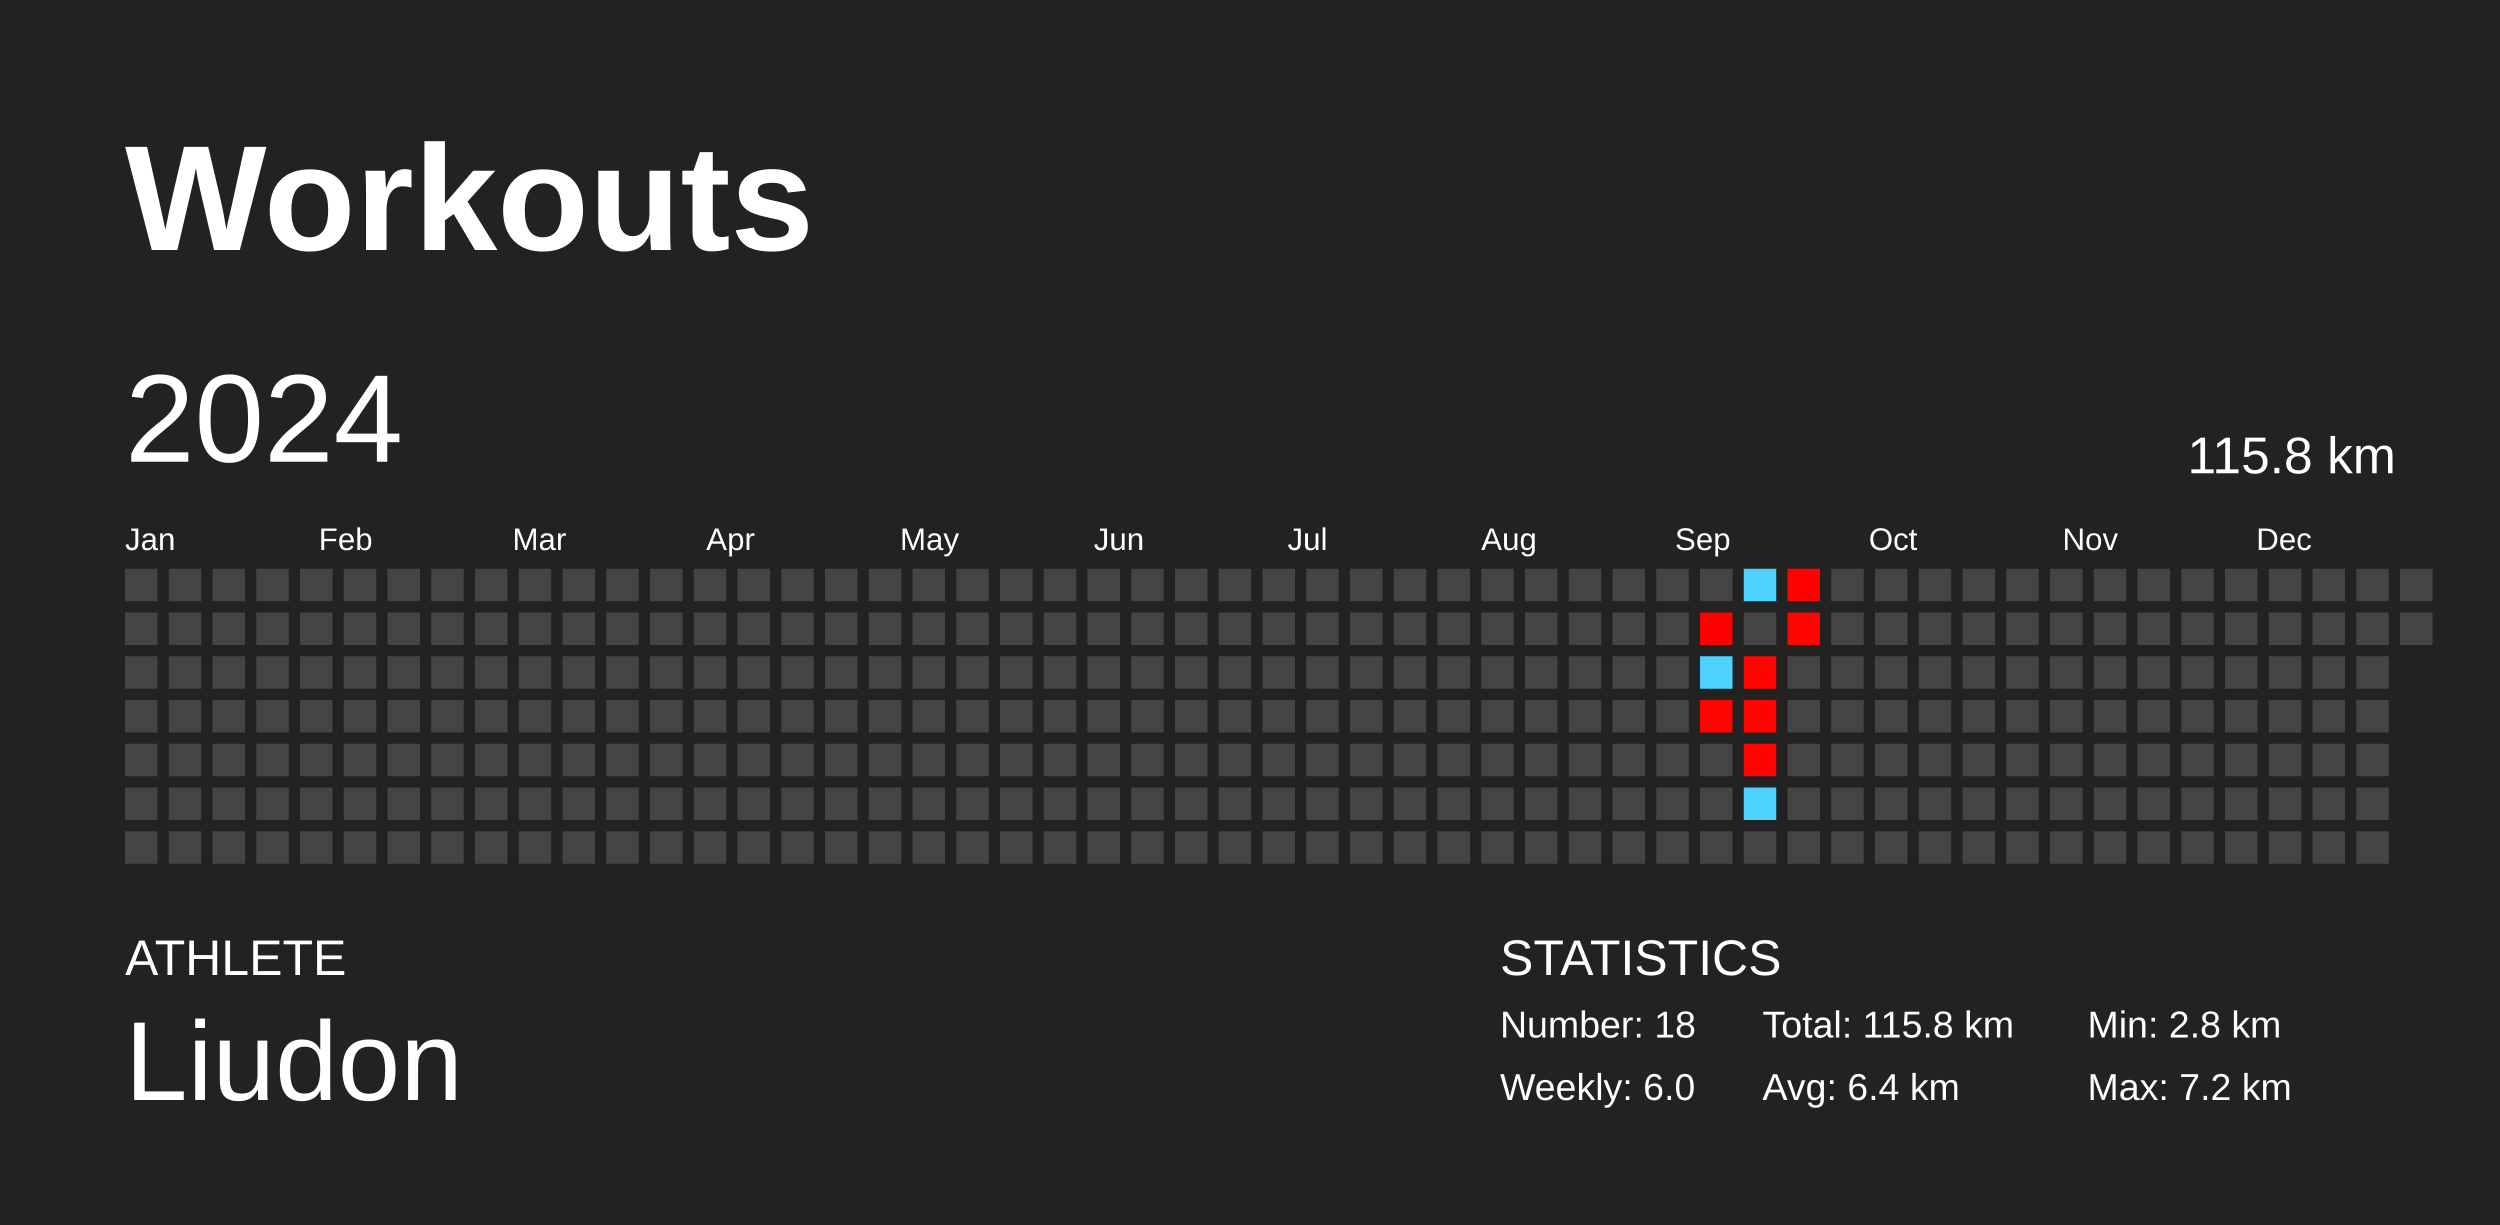
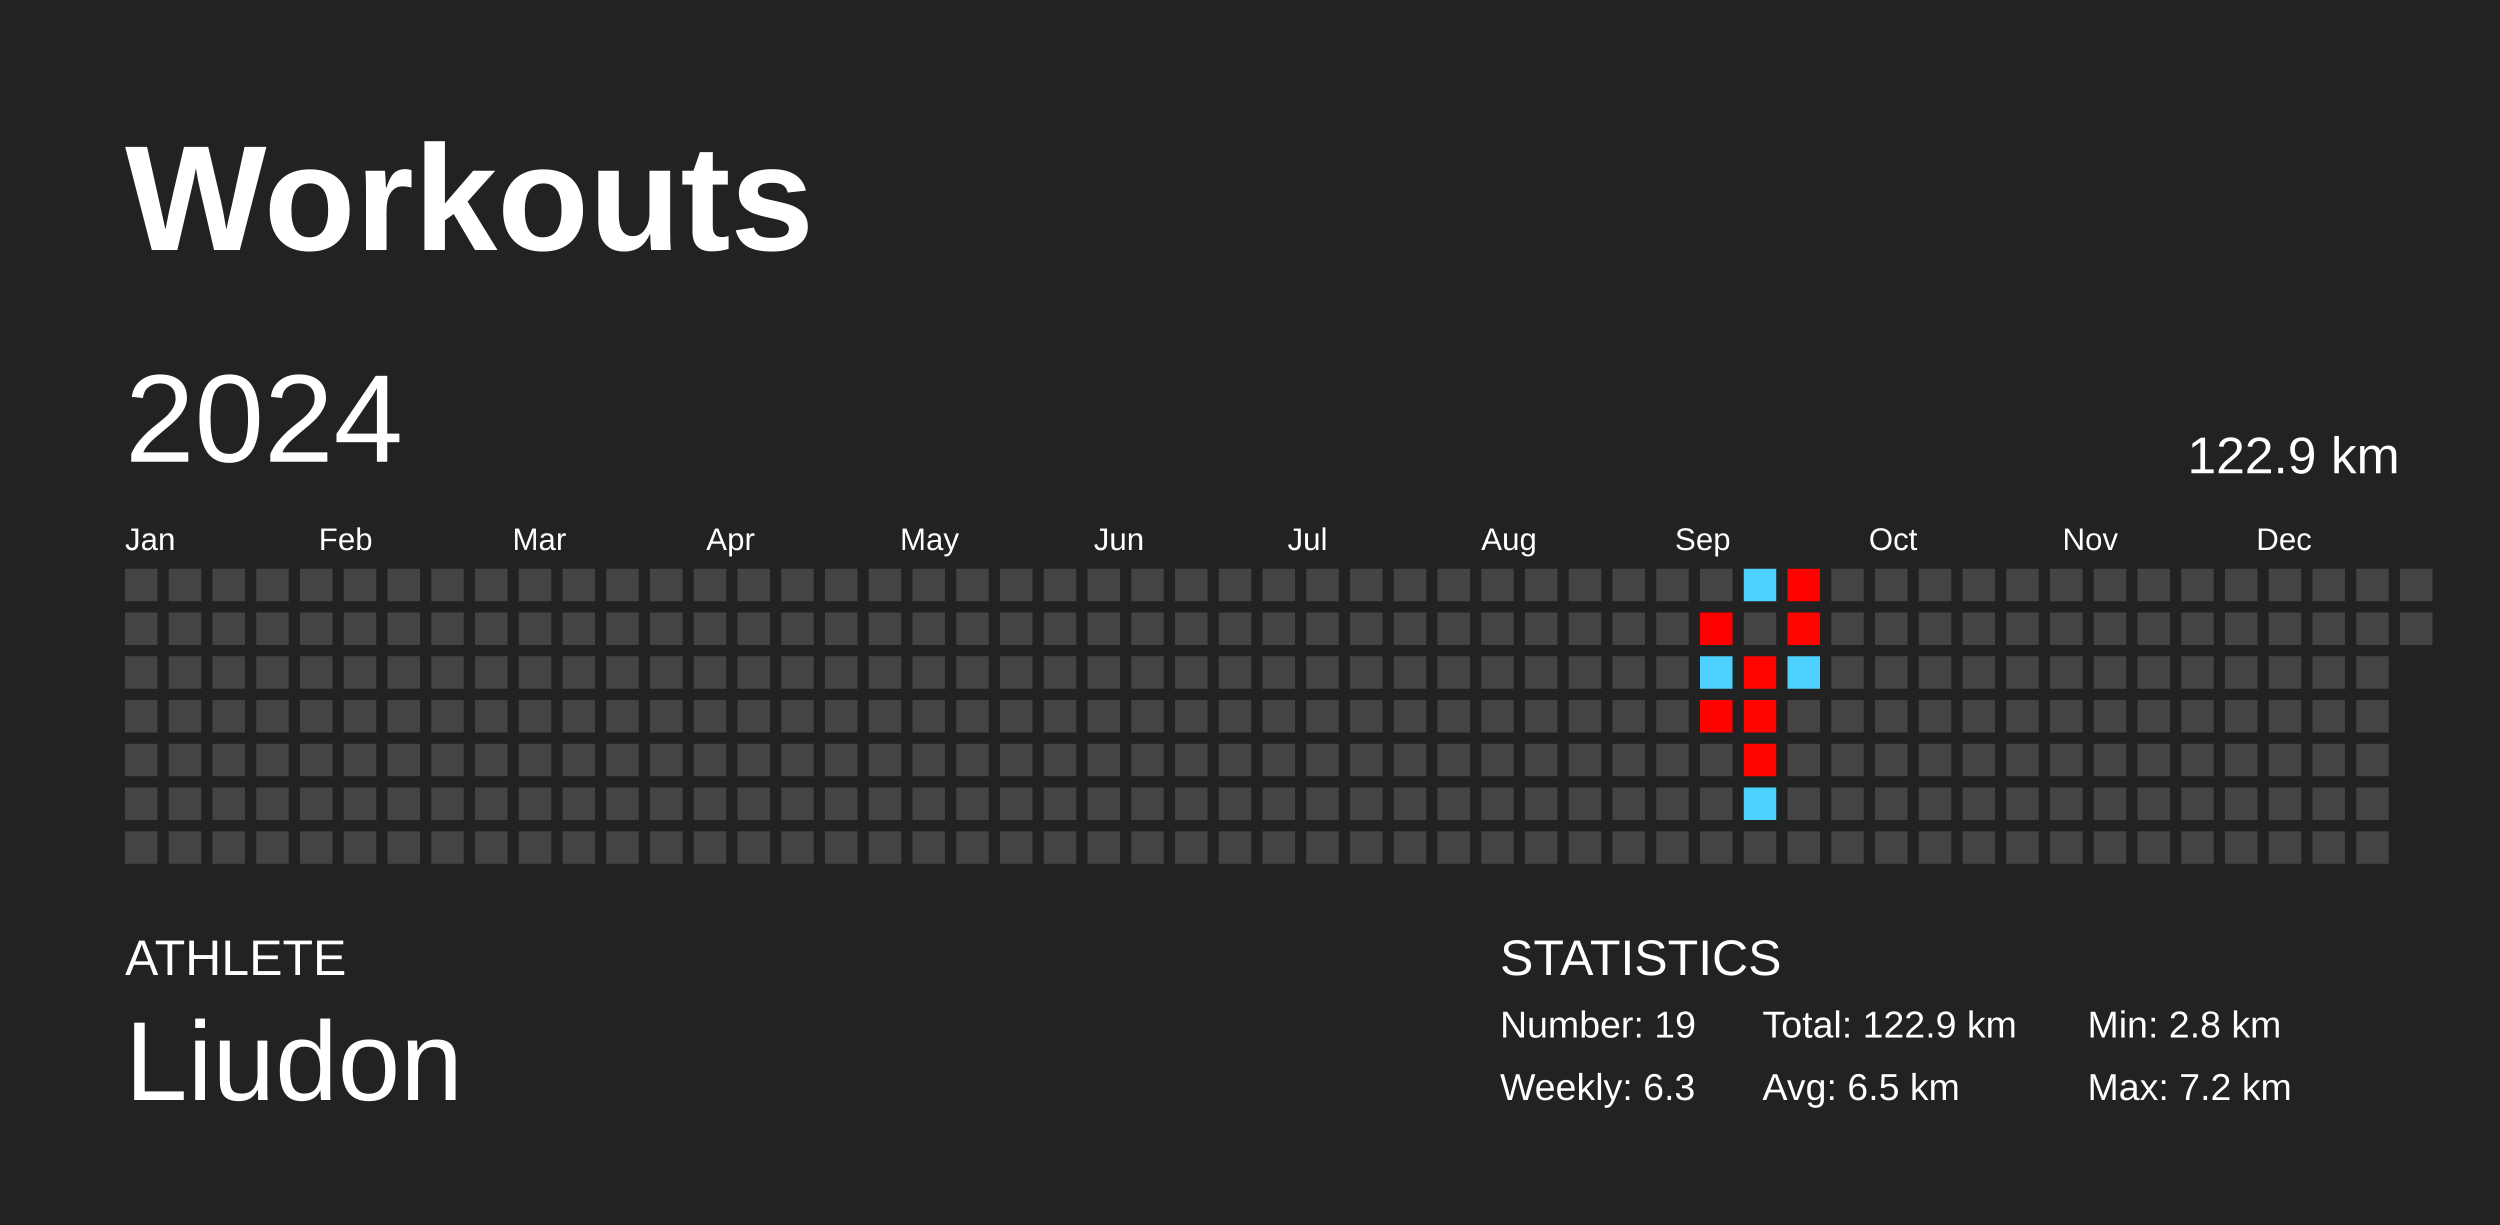
<svg xmlns="http://www.w3.org/2000/svg" baseProfile="full" height="98mm" version="1.1" viewBox="0,0,200,98" width="200mm">
  <defs />
  <rect fill="#222222" height="98" width="200" x="0" y="0" />
  <text fill="#FFFFFF" style="font-size:12px; font-family:Arial; font-weight:bold;" x="10" y="20">Workouts</text>
  <text fill="#FFFFFF" style="font-size:4px; font-family:Arial" x="10" y="78">ATHLETE</text>
  <text fill="#FFFFFF" style="font-size:9px; font-family:Arial" x="10" y="88">Liudon</text>
  <text fill="#FFFFFF" style="font-size:4px; font-family:Arial" x="120" y="78">STATISTICS</text>
-   <text fill="#FFFFFF" style="font-size:3px; font-family:Arial" x="120" y="83">Number: 18</text>
-   <text fill="#FFFFFF" style="font-size:3px; font-family:Arial" x="120" y="88">Weekly: 6.0</text>
-   <text fill="#FFFFFF" style="font-size:3px; font-family:Arial" x="141" y="83">Total: 115.8 km</text>
-   <text fill="#FFFFFF" style="font-size:3px; font-family:Arial" x="141" y="88">Avg: 6.4 km</text>
+   <text fill="#FFFFFF" style="font-size:3px; font-family:Arial" x="120" y="83">Number: 19</text>
+   <text fill="#FFFFFF" style="font-size:3px; font-family:Arial" x="120" y="88">Weekly: 6.3</text>
+   <text fill="#FFFFFF" style="font-size:3px; font-family:Arial" x="141" y="83">Total: 122.9 km</text>
+   <text fill="#FFFFFF" style="font-size:3px; font-family:Arial" x="141" y="88">Avg: 6.5 km</text>
  <text fill="#FFFFFF" style="font-size:3px; font-family:Arial" x="167" y="83">Min: 2.8 km</text>
  <text fill="#FFFFFF" style="font-size:3px; font-family:Arial" x="167" y="88">Max: 7.2 km</text>
  <text dominant-baseline="hanging" fill="#FFFFFF" style="font-size:10.0px; font-family:Arial;" x="10" y="30">2024</text>
-   <text dominant-baseline="hanging" fill="#FFFFFF" style="font-size:4.125px; font-family:Arial;" x="175" y="35">115.8 km</text>
+   <text dominant-baseline="hanging" fill="#FFFFFF" style="font-size:4.125px; font-family:Arial;" x="175" y="35">122.9 km</text>
  <text fill="#FFFFFF" style="font-size:2.5px; font-family:Arial" x="10.0" y="44">Jan</text>
  <text fill="#FFFFFF" style="font-size:2.5px; font-family:Arial" x="25.5" y="44">Feb</text>
  <text fill="#FFFFFF" style="font-size:2.5px; font-family:Arial" x="41.0" y="44">Mar</text>
  <text fill="#FFFFFF" style="font-size:2.5px; font-family:Arial" x="56.5" y="44">Apr</text>
  <text fill="#FFFFFF" style="font-size:2.5px; font-family:Arial" x="72.0" y="44">May</text>
  <text fill="#FFFFFF" style="font-size:2.5px; font-family:Arial" x="87.5" y="44">Jun</text>
  <text fill="#FFFFFF" style="font-size:2.5px; font-family:Arial" x="103.0" y="44">Jul</text>
  <text fill="#FFFFFF" style="font-size:2.5px; font-family:Arial" x="118.5" y="44">Aug</text>
  <text fill="#FFFFFF" style="font-size:2.5px; font-family:Arial" x="134.0" y="44">Sep</text>
  <text fill="#FFFFFF" style="font-size:2.5px; font-family:Arial" x="149.5" y="44">Oct</text>
  <text fill="#FFFFFF" style="font-size:2.5px; font-family:Arial" x="165.0" y="44">Nov</text>
  <text fill="#FFFFFF" style="font-size:2.5px; font-family:Arial" x="180.5" y="44">Dec</text>
  <rect fill="#444444" height="2.6" width="2.6" x="10.0" y="45.5" />
  <rect fill="#444444" height="2.6" width="2.6" x="10.0" y="49.0" />
  <rect fill="#444444" height="2.6" width="2.6" x="10.0" y="52.5" />
  <rect fill="#444444" height="2.6" width="2.6" x="10.0" y="56.0" />
  <rect fill="#444444" height="2.6" width="2.6" x="10.0" y="59.5" />
  <rect fill="#444444" height="2.6" width="2.6" x="10.0" y="63.0" />
  <rect fill="#444444" height="2.6" width="2.6" x="10.0" y="66.5" />
  <rect fill="#444444" height="2.6" width="2.6" x="13.5" y="45.5" />
  <rect fill="#444444" height="2.6" width="2.6" x="13.5" y="49.0" />
  <rect fill="#444444" height="2.6" width="2.6" x="13.5" y="52.5" />
  <rect fill="#444444" height="2.6" width="2.6" x="13.5" y="56.0" />
  <rect fill="#444444" height="2.6" width="2.6" x="13.5" y="59.5" />
  <rect fill="#444444" height="2.6" width="2.6" x="13.5" y="63.0" />
  <rect fill="#444444" height="2.6" width="2.6" x="13.5" y="66.5" />
  <rect fill="#444444" height="2.6" width="2.6" x="17.0" y="45.5" />
  <rect fill="#444444" height="2.6" width="2.6" x="17.0" y="49.0" />
  <rect fill="#444444" height="2.6" width="2.6" x="17.0" y="52.5" />
  <rect fill="#444444" height="2.6" width="2.6" x="17.0" y="56.0" />
  <rect fill="#444444" height="2.6" width="2.6" x="17.0" y="59.5" />
  <rect fill="#444444" height="2.6" width="2.6" x="17.0" y="63.0" />
  <rect fill="#444444" height="2.6" width="2.6" x="17.0" y="66.5" />
  <rect fill="#444444" height="2.6" width="2.6" x="20.5" y="45.5" />
  <rect fill="#444444" height="2.6" width="2.6" x="20.5" y="49.0" />
  <rect fill="#444444" height="2.6" width="2.6" x="20.5" y="52.5" />
  <rect fill="#444444" height="2.6" width="2.6" x="20.5" y="56.0" />
  <rect fill="#444444" height="2.6" width="2.6" x="20.5" y="59.5" />
  <rect fill="#444444" height="2.6" width="2.6" x="20.5" y="63.0" />
  <rect fill="#444444" height="2.6" width="2.6" x="20.5" y="66.5" />
  <rect fill="#444444" height="2.6" width="2.6" x="24.0" y="45.5" />
  <rect fill="#444444" height="2.6" width="2.6" x="24.0" y="49.0" />
  <rect fill="#444444" height="2.6" width="2.6" x="24.0" y="52.5" />
  <rect fill="#444444" height="2.6" width="2.6" x="24.0" y="56.0" />
  <rect fill="#444444" height="2.6" width="2.6" x="24.0" y="59.5" />
  <rect fill="#444444" height="2.6" width="2.6" x="24.0" y="63.0" />
  <rect fill="#444444" height="2.6" width="2.6" x="24.0" y="66.5" />
  <rect fill="#444444" height="2.6" width="2.6" x="27.5" y="45.5" />
  <rect fill="#444444" height="2.6" width="2.6" x="27.5" y="49.0" />
  <rect fill="#444444" height="2.6" width="2.6" x="27.5" y="52.5" />
  <rect fill="#444444" height="2.6" width="2.6" x="27.5" y="56.0" />
  <rect fill="#444444" height="2.6" width="2.6" x="27.5" y="59.5" />
  <rect fill="#444444" height="2.6" width="2.6" x="27.5" y="63.0" />
  <rect fill="#444444" height="2.6" width="2.6" x="27.5" y="66.5" />
  <rect fill="#444444" height="2.6" width="2.6" x="31.0" y="45.5" />
  <rect fill="#444444" height="2.6" width="2.6" x="31.0" y="49.0" />
  <rect fill="#444444" height="2.6" width="2.6" x="31.0" y="52.5" />
  <rect fill="#444444" height="2.6" width="2.6" x="31.0" y="56.0" />
  <rect fill="#444444" height="2.6" width="2.6" x="31.0" y="59.5" />
  <rect fill="#444444" height="2.6" width="2.6" x="31.0" y="63.0" />
  <rect fill="#444444" height="2.6" width="2.6" x="31.0" y="66.5" />
  <rect fill="#444444" height="2.6" width="2.6" x="34.5" y="45.5" />
  <rect fill="#444444" height="2.6" width="2.6" x="34.5" y="49.0" />
  <rect fill="#444444" height="2.6" width="2.6" x="34.5" y="52.5" />
  <rect fill="#444444" height="2.6" width="2.6" x="34.5" y="56.0" />
  <rect fill="#444444" height="2.6" width="2.6" x="34.5" y="59.5" />
  <rect fill="#444444" height="2.6" width="2.6" x="34.5" y="63.0" />
  <rect fill="#444444" height="2.6" width="2.6" x="34.5" y="66.5" />
  <rect fill="#444444" height="2.6" width="2.6" x="38.0" y="45.5" />
  <rect fill="#444444" height="2.6" width="2.6" x="38.0" y="49.0" />
  <rect fill="#444444" height="2.6" width="2.6" x="38.0" y="52.5" />
  <rect fill="#444444" height="2.6" width="2.6" x="38.0" y="56.0" />
  <rect fill="#444444" height="2.6" width="2.6" x="38.0" y="59.5" />
  <rect fill="#444444" height="2.6" width="2.6" x="38.0" y="63.0" />
  <rect fill="#444444" height="2.6" width="2.6" x="38.0" y="66.5" />
  <rect fill="#444444" height="2.6" width="2.6" x="41.5" y="45.5" />
  <rect fill="#444444" height="2.6" width="2.6" x="41.5" y="49.0" />
  <rect fill="#444444" height="2.6" width="2.6" x="41.5" y="52.5" />
  <rect fill="#444444" height="2.6" width="2.6" x="41.5" y="56.0" />
  <rect fill="#444444" height="2.6" width="2.6" x="41.5" y="59.5" />
  <rect fill="#444444" height="2.6" width="2.6" x="41.5" y="63.0" />
  <rect fill="#444444" height="2.6" width="2.6" x="41.5" y="66.5" />
  <rect fill="#444444" height="2.6" width="2.6" x="45.0" y="45.5" />
  <rect fill="#444444" height="2.6" width="2.6" x="45.0" y="49.0" />
  <rect fill="#444444" height="2.6" width="2.6" x="45.0" y="52.5" />
  <rect fill="#444444" height="2.6" width="2.6" x="45.0" y="56.0" />
  <rect fill="#444444" height="2.6" width="2.6" x="45.0" y="59.5" />
  <rect fill="#444444" height="2.6" width="2.6" x="45.0" y="63.0" />
  <rect fill="#444444" height="2.6" width="2.6" x="45.0" y="66.5" />
  <rect fill="#444444" height="2.6" width="2.6" x="48.5" y="45.5" />
  <rect fill="#444444" height="2.6" width="2.6" x="48.5" y="49.0" />
  <rect fill="#444444" height="2.6" width="2.6" x="48.5" y="52.5" />
  <rect fill="#444444" height="2.6" width="2.6" x="48.5" y="56.0" />
  <rect fill="#444444" height="2.6" width="2.6" x="48.5" y="59.5" />
  <rect fill="#444444" height="2.6" width="2.6" x="48.5" y="63.0" />
  <rect fill="#444444" height="2.6" width="2.6" x="48.5" y="66.5" />
  <rect fill="#444444" height="2.6" width="2.6" x="52.0" y="45.5" />
  <rect fill="#444444" height="2.6" width="2.6" x="52.0" y="49.0" />
  <rect fill="#444444" height="2.6" width="2.6" x="52.0" y="52.5" />
  <rect fill="#444444" height="2.6" width="2.6" x="52.0" y="56.0" />
  <rect fill="#444444" height="2.6" width="2.6" x="52.0" y="59.5" />
  <rect fill="#444444" height="2.6" width="2.6" x="52.0" y="63.0" />
  <rect fill="#444444" height="2.6" width="2.6" x="52.0" y="66.5" />
  <rect fill="#444444" height="2.6" width="2.6" x="55.5" y="45.5" />
  <rect fill="#444444" height="2.6" width="2.6" x="55.5" y="49.0" />
  <rect fill="#444444" height="2.6" width="2.6" x="55.5" y="52.5" />
  <rect fill="#444444" height="2.6" width="2.6" x="55.5" y="56.0" />
  <rect fill="#444444" height="2.6" width="2.6" x="55.5" y="59.5" />
  <rect fill="#444444" height="2.6" width="2.6" x="55.5" y="63.0" />
  <rect fill="#444444" height="2.6" width="2.6" x="55.5" y="66.5" />
  <rect fill="#444444" height="2.6" width="2.6" x="59.0" y="45.5" />
  <rect fill="#444444" height="2.6" width="2.6" x="59.0" y="49.0" />
  <rect fill="#444444" height="2.6" width="2.6" x="59.0" y="52.5" />
  <rect fill="#444444" height="2.6" width="2.6" x="59.0" y="56.0" />
  <rect fill="#444444" height="2.6" width="2.6" x="59.0" y="59.5" />
  <rect fill="#444444" height="2.6" width="2.6" x="59.0" y="63.0" />
  <rect fill="#444444" height="2.6" width="2.6" x="59.0" y="66.5" />
  <rect fill="#444444" height="2.6" width="2.6" x="62.5" y="45.5" />
  <rect fill="#444444" height="2.6" width="2.6" x="62.5" y="49.0" />
  <rect fill="#444444" height="2.6" width="2.6" x="62.5" y="52.5" />
  <rect fill="#444444" height="2.6" width="2.6" x="62.5" y="56.0" />
  <rect fill="#444444" height="2.6" width="2.6" x="62.5" y="59.5" />
  <rect fill="#444444" height="2.6" width="2.6" x="62.5" y="63.0" />
  <rect fill="#444444" height="2.6" width="2.6" x="62.5" y="66.5" />
  <rect fill="#444444" height="2.6" width="2.6" x="66.0" y="45.5" />
  <rect fill="#444444" height="2.6" width="2.6" x="66.0" y="49.0" />
  <rect fill="#444444" height="2.6" width="2.6" x="66.0" y="52.5" />
  <rect fill="#444444" height="2.6" width="2.6" x="66.0" y="56.0" />
  <rect fill="#444444" height="2.6" width="2.6" x="66.0" y="59.5" />
  <rect fill="#444444" height="2.6" width="2.6" x="66.0" y="63.0" />
  <rect fill="#444444" height="2.6" width="2.6" x="66.0" y="66.5" />
  <rect fill="#444444" height="2.6" width="2.6" x="69.5" y="45.5" />
  <rect fill="#444444" height="2.6" width="2.6" x="69.5" y="49.0" />
  <rect fill="#444444" height="2.6" width="2.6" x="69.5" y="52.5" />
  <rect fill="#444444" height="2.6" width="2.6" x="69.5" y="56.0" />
  <rect fill="#444444" height="2.6" width="2.6" x="69.5" y="59.5" />
  <rect fill="#444444" height="2.6" width="2.6" x="69.5" y="63.0" />
  <rect fill="#444444" height="2.6" width="2.6" x="69.5" y="66.5" />
  <rect fill="#444444" height="2.6" width="2.6" x="73.0" y="45.5" />
  <rect fill="#444444" height="2.6" width="2.6" x="73.0" y="49.0" />
  <rect fill="#444444" height="2.6" width="2.6" x="73.0" y="52.5" />
  <rect fill="#444444" height="2.6" width="2.6" x="73.0" y="56.0" />
  <rect fill="#444444" height="2.6" width="2.6" x="73.0" y="59.5" />
  <rect fill="#444444" height="2.6" width="2.6" x="73.0" y="63.0" />
  <rect fill="#444444" height="2.6" width="2.6" x="73.0" y="66.5" />
  <rect fill="#444444" height="2.6" width="2.6" x="76.5" y="45.5" />
  <rect fill="#444444" height="2.6" width="2.6" x="76.5" y="49.0" />
  <rect fill="#444444" height="2.6" width="2.6" x="76.5" y="52.5" />
  <rect fill="#444444" height="2.6" width="2.6" x="76.5" y="56.0" />
  <rect fill="#444444" height="2.6" width="2.6" x="76.5" y="59.5" />
  <rect fill="#444444" height="2.6" width="2.6" x="76.5" y="63.0" />
  <rect fill="#444444" height="2.6" width="2.6" x="76.5" y="66.5" />
  <rect fill="#444444" height="2.6" width="2.6" x="80.0" y="45.5" />
  <rect fill="#444444" height="2.6" width="2.6" x="80.0" y="49.0" />
  <rect fill="#444444" height="2.6" width="2.6" x="80.0" y="52.5" />
  <rect fill="#444444" height="2.6" width="2.6" x="80.0" y="56.0" />
  <rect fill="#444444" height="2.6" width="2.6" x="80.0" y="59.5" />
  <rect fill="#444444" height="2.6" width="2.6" x="80.0" y="63.0" />
  <rect fill="#444444" height="2.6" width="2.6" x="80.0" y="66.5" />
  <rect fill="#444444" height="2.6" width="2.6" x="83.5" y="45.5" />
  <rect fill="#444444" height="2.6" width="2.6" x="83.5" y="49.0" />
  <rect fill="#444444" height="2.6" width="2.6" x="83.5" y="52.5" />
  <rect fill="#444444" height="2.6" width="2.6" x="83.5" y="56.0" />
  <rect fill="#444444" height="2.6" width="2.6" x="83.5" y="59.5" />
  <rect fill="#444444" height="2.6" width="2.6" x="83.5" y="63.0" />
  <rect fill="#444444" height="2.6" width="2.6" x="83.5" y="66.5" />
  <rect fill="#444444" height="2.6" width="2.6" x="87.0" y="45.5" />
  <rect fill="#444444" height="2.6" width="2.6" x="87.0" y="49.0" />
  <rect fill="#444444" height="2.6" width="2.6" x="87.0" y="52.5" />
  <rect fill="#444444" height="2.6" width="2.6" x="87.0" y="56.0" />
  <rect fill="#444444" height="2.6" width="2.6" x="87.0" y="59.5" />
  <rect fill="#444444" height="2.6" width="2.6" x="87.0" y="63.0" />
  <rect fill="#444444" height="2.6" width="2.6" x="87.0" y="66.5" />
  <rect fill="#444444" height="2.6" width="2.6" x="90.5" y="45.5" />
  <rect fill="#444444" height="2.6" width="2.6" x="90.5" y="49.0" />
  <rect fill="#444444" height="2.6" width="2.6" x="90.5" y="52.5" />
  <rect fill="#444444" height="2.6" width="2.6" x="90.5" y="56.0" />
  <rect fill="#444444" height="2.6" width="2.6" x="90.5" y="59.5" />
  <rect fill="#444444" height="2.6" width="2.6" x="90.5" y="63.0" />
  <rect fill="#444444" height="2.6" width="2.6" x="90.5" y="66.5" />
  <rect fill="#444444" height="2.6" width="2.6" x="94.0" y="45.5" />
  <rect fill="#444444" height="2.6" width="2.6" x="94.0" y="49.0" />
  <rect fill="#444444" height="2.6" width="2.6" x="94.0" y="52.5" />
  <rect fill="#444444" height="2.6" width="2.6" x="94.0" y="56.0" />
  <rect fill="#444444" height="2.6" width="2.6" x="94.0" y="59.5" />
  <rect fill="#444444" height="2.6" width="2.6" x="94.0" y="63.0" />
  <rect fill="#444444" height="2.6" width="2.6" x="94.0" y="66.5" />
  <rect fill="#444444" height="2.6" width="2.6" x="97.5" y="45.5" />
  <rect fill="#444444" height="2.6" width="2.6" x="97.5" y="49.0" />
  <rect fill="#444444" height="2.6" width="2.6" x="97.5" y="52.5" />
  <rect fill="#444444" height="2.6" width="2.6" x="97.5" y="56.0" />
  <rect fill="#444444" height="2.6" width="2.6" x="97.5" y="59.5" />
  <rect fill="#444444" height="2.6" width="2.6" x="97.5" y="63.0" />
  <rect fill="#444444" height="2.6" width="2.6" x="97.5" y="66.5" />
  <rect fill="#444444" height="2.6" width="2.6" x="101.0" y="45.5" />
  <rect fill="#444444" height="2.6" width="2.6" x="101.0" y="49.0" />
  <rect fill="#444444" height="2.6" width="2.6" x="101.0" y="52.5" />
  <rect fill="#444444" height="2.6" width="2.6" x="101.0" y="56.0" />
  <rect fill="#444444" height="2.6" width="2.6" x="101.0" y="59.5" />
  <rect fill="#444444" height="2.6" width="2.6" x="101.0" y="63.0" />
  <rect fill="#444444" height="2.6" width="2.6" x="101.0" y="66.5" />
  <rect fill="#444444" height="2.6" width="2.6" x="104.5" y="45.5" />
  <rect fill="#444444" height="2.6" width="2.6" x="104.5" y="49.0" />
  <rect fill="#444444" height="2.6" width="2.6" x="104.5" y="52.5" />
  <rect fill="#444444" height="2.6" width="2.6" x="104.5" y="56.0" />
  <rect fill="#444444" height="2.6" width="2.6" x="104.5" y="59.5" />
  <rect fill="#444444" height="2.6" width="2.6" x="104.5" y="63.0" />
  <rect fill="#444444" height="2.6" width="2.6" x="104.5" y="66.5" />
  <rect fill="#444444" height="2.6" width="2.6" x="108.0" y="45.5" />
  <rect fill="#444444" height="2.6" width="2.6" x="108.0" y="49.0" />
  <rect fill="#444444" height="2.6" width="2.6" x="108.0" y="52.5" />
  <rect fill="#444444" height="2.6" width="2.6" x="108.0" y="56.0" />
  <rect fill="#444444" height="2.6" width="2.6" x="108.0" y="59.5" />
  <rect fill="#444444" height="2.6" width="2.6" x="108.0" y="63.0" />
  <rect fill="#444444" height="2.6" width="2.6" x="108.0" y="66.5" />
  <rect fill="#444444" height="2.6" width="2.6" x="111.5" y="45.5" />
  <rect fill="#444444" height="2.6" width="2.6" x="111.5" y="49.0" />
  <rect fill="#444444" height="2.6" width="2.6" x="111.5" y="52.5" />
  <rect fill="#444444" height="2.6" width="2.6" x="111.5" y="56.0" />
  <rect fill="#444444" height="2.6" width="2.6" x="111.5" y="59.5" />
  <rect fill="#444444" height="2.6" width="2.6" x="111.5" y="63.0" />
  <rect fill="#444444" height="2.6" width="2.6" x="111.5" y="66.5" />
  <rect fill="#444444" height="2.6" width="2.6" x="115.0" y="45.5" />
  <rect fill="#444444" height="2.6" width="2.6" x="115.0" y="49.0" />
  <rect fill="#444444" height="2.6" width="2.6" x="115.0" y="52.5" />
  <rect fill="#444444" height="2.6" width="2.6" x="115.0" y="56.0" />
  <rect fill="#444444" height="2.6" width="2.6" x="115.0" y="59.5" />
  <rect fill="#444444" height="2.6" width="2.6" x="115.0" y="63.0" />
  <rect fill="#444444" height="2.6" width="2.6" x="115.0" y="66.5" />
  <rect fill="#444444" height="2.6" width="2.6" x="118.5" y="45.5" />
  <rect fill="#444444" height="2.6" width="2.6" x="118.5" y="49.0" />
  <rect fill="#444444" height="2.6" width="2.6" x="118.5" y="52.5" />
  <rect fill="#444444" height="2.6" width="2.6" x="118.5" y="56.0" />
  <rect fill="#444444" height="2.6" width="2.6" x="118.5" y="59.5" />
  <rect fill="#444444" height="2.6" width="2.6" x="118.5" y="63.0" />
  <rect fill="#444444" height="2.6" width="2.6" x="118.5" y="66.5" />
  <rect fill="#444444" height="2.6" width="2.6" x="122.0" y="45.5" />
  <rect fill="#444444" height="2.6" width="2.6" x="122.0" y="49.0" />
  <rect fill="#444444" height="2.6" width="2.6" x="122.0" y="52.5" />
  <rect fill="#444444" height="2.6" width="2.6" x="122.0" y="56.0" />
  <rect fill="#444444" height="2.6" width="2.6" x="122.0" y="59.5" />
  <rect fill="#444444" height="2.6" width="2.6" x="122.0" y="63.0" />
  <rect fill="#444444" height="2.6" width="2.6" x="122.0" y="66.5" />
  <rect fill="#444444" height="2.6" width="2.6" x="125.5" y="45.5" />
  <rect fill="#444444" height="2.6" width="2.6" x="125.5" y="49.0" />
  <rect fill="#444444" height="2.6" width="2.6" x="125.5" y="52.5" />
  <rect fill="#444444" height="2.6" width="2.6" x="125.5" y="56.0" />
  <rect fill="#444444" height="2.6" width="2.6" x="125.5" y="59.5" />
  <rect fill="#444444" height="2.6" width="2.6" x="125.5" y="63.0" />
  <rect fill="#444444" height="2.6" width="2.6" x="125.5" y="66.5" />
  <rect fill="#444444" height="2.6" width="2.6" x="129.0" y="45.5" />
  <rect fill="#444444" height="2.6" width="2.6" x="129.0" y="49.0" />
  <rect fill="#444444" height="2.6" width="2.6" x="129.0" y="52.5" />
  <rect fill="#444444" height="2.6" width="2.6" x="129.0" y="56.0" />
  <rect fill="#444444" height="2.6" width="2.6" x="129.0" y="59.5" />
  <rect fill="#444444" height="2.6" width="2.6" x="129.0" y="63.0" />
  <rect fill="#444444" height="2.6" width="2.6" x="129.0" y="66.5" />
  <rect fill="#444444" height="2.6" width="2.6" x="132.5" y="45.5" />
  <rect fill="#444444" height="2.6" width="2.6" x="132.5" y="49.0" />
  <rect fill="#444444" height="2.6" width="2.6" x="132.5" y="52.5" />
  <rect fill="#444444" height="2.6" width="2.6" x="132.5" y="56.0" />
  <rect fill="#444444" height="2.6" width="2.6" x="132.5" y="59.5" />
  <rect fill="#444444" height="2.6" width="2.6" x="132.5" y="63.0" />
  <rect fill="#444444" height="2.6" width="2.6" x="132.5" y="66.5" />
  <rect fill="#444444" height="2.6" width="2.6" x="136.0" y="45.5" />
  <rect fill="#ff0000" height="2.6" width="2.6" x="136.0" y="49.0" />
  <rect fill="#4dd2ff" height="2.6" width="2.6" x="136.0" y="52.5" />
  <rect fill="#ff0300" height="2.6" width="2.6" x="136.0" y="56.0" />
  <rect fill="#444444" height="2.6" width="2.6" x="136.0" y="59.5" />
  <rect fill="#444444" height="2.6" width="2.6" x="136.0" y="63.0" />
  <rect fill="#444444" height="2.6" width="2.6" x="136.0" y="66.5" />
  <rect fill="#4dd2ff" height="2.6" width="2.6" x="139.5" y="45.5" />
  <rect fill="#444444" height="2.6" width="2.6" x="139.5" y="49.0" />
  <rect fill="#ff0500" height="2.6" width="2.6" x="139.5" y="52.5" />
  <rect fill="#ff0500" height="2.6" width="2.6" x="139.5" y="56.0" />
  <rect fill="#ff0400" height="2.6" width="2.6" x="139.5" y="59.5" />
  <rect fill="#4dd2ff" height="2.6" width="2.6" x="139.5" y="63.0" />
  <rect fill="#444444" height="2.6" width="2.6" x="139.5" y="66.5" />
  <rect fill="#ff0200" height="2.6" width="2.6" x="143.0" y="45.5" />
  <rect fill="#ff0400" height="2.6" width="2.6" x="143.0" y="49.0" />
-   <rect fill="#444444" height="2.6" width="2.6" x="143.0" y="52.5" />
+   <rect fill="#4dd2ff" height="2.6" width="2.6" x="143.0" y="52.5" />
  <rect fill="#444444" height="2.6" width="2.6" x="143.0" y="56.0" />
  <rect fill="#444444" height="2.6" width="2.6" x="143.0" y="59.5" />
  <rect fill="#444444" height="2.6" width="2.6" x="143.0" y="63.0" />
  <rect fill="#444444" height="2.6" width="2.6" x="143.0" y="66.5" />
  <rect fill="#444444" height="2.6" width="2.6" x="146.5" y="45.5" />
  <rect fill="#444444" height="2.6" width="2.6" x="146.5" y="49.0" />
  <rect fill="#444444" height="2.6" width="2.6" x="146.5" y="52.5" />
  <rect fill="#444444" height="2.6" width="2.6" x="146.5" y="56.0" />
  <rect fill="#444444" height="2.6" width="2.6" x="146.5" y="59.5" />
  <rect fill="#444444" height="2.6" width="2.6" x="146.5" y="63.0" />
  <rect fill="#444444" height="2.6" width="2.6" x="146.5" y="66.5" />
  <rect fill="#444444" height="2.6" width="2.6" x="150.0" y="45.5" />
  <rect fill="#444444" height="2.6" width="2.6" x="150.0" y="49.0" />
  <rect fill="#444444" height="2.6" width="2.6" x="150.0" y="52.5" />
  <rect fill="#444444" height="2.6" width="2.6" x="150.0" y="56.0" />
  <rect fill="#444444" height="2.6" width="2.6" x="150.0" y="59.5" />
  <rect fill="#444444" height="2.6" width="2.6" x="150.0" y="63.0" />
  <rect fill="#444444" height="2.6" width="2.6" x="150.0" y="66.5" />
  <rect fill="#444444" height="2.6" width="2.6" x="153.5" y="45.5" />
  <rect fill="#444444" height="2.6" width="2.6" x="153.5" y="49.0" />
  <rect fill="#444444" height="2.6" width="2.6" x="153.5" y="52.5" />
  <rect fill="#444444" height="2.6" width="2.6" x="153.5" y="56.0" />
  <rect fill="#444444" height="2.6" width="2.6" x="153.5" y="59.5" />
  <rect fill="#444444" height="2.6" width="2.6" x="153.5" y="63.0" />
  <rect fill="#444444" height="2.6" width="2.6" x="153.5" y="66.5" />
  <rect fill="#444444" height="2.6" width="2.6" x="157.0" y="45.5" />
  <rect fill="#444444" height="2.6" width="2.6" x="157.0" y="49.0" />
  <rect fill="#444444" height="2.6" width="2.6" x="157.0" y="52.5" />
  <rect fill="#444444" height="2.6" width="2.6" x="157.0" y="56.0" />
  <rect fill="#444444" height="2.6" width="2.6" x="157.0" y="59.5" />
  <rect fill="#444444" height="2.6" width="2.6" x="157.0" y="63.0" />
  <rect fill="#444444" height="2.6" width="2.6" x="157.0" y="66.5" />
  <rect fill="#444444" height="2.6" width="2.6" x="160.5" y="45.5" />
  <rect fill="#444444" height="2.6" width="2.6" x="160.5" y="49.0" />
  <rect fill="#444444" height="2.6" width="2.6" x="160.5" y="52.5" />
  <rect fill="#444444" height="2.6" width="2.6" x="160.5" y="56.0" />
  <rect fill="#444444" height="2.6" width="2.6" x="160.5" y="59.5" />
  <rect fill="#444444" height="2.6" width="2.6" x="160.5" y="63.0" />
  <rect fill="#444444" height="2.6" width="2.6" x="160.5" y="66.5" />
  <rect fill="#444444" height="2.6" width="2.6" x="164.0" y="45.5" />
  <rect fill="#444444" height="2.6" width="2.6" x="164.0" y="49.0" />
  <rect fill="#444444" height="2.6" width="2.6" x="164.0" y="52.5" />
  <rect fill="#444444" height="2.6" width="2.6" x="164.0" y="56.0" />
  <rect fill="#444444" height="2.6" width="2.6" x="164.0" y="59.5" />
  <rect fill="#444444" height="2.6" width="2.6" x="164.0" y="63.0" />
  <rect fill="#444444" height="2.6" width="2.6" x="164.0" y="66.5" />
  <rect fill="#444444" height="2.6" width="2.6" x="167.5" y="45.5" />
  <rect fill="#444444" height="2.6" width="2.6" x="167.5" y="49.0" />
  <rect fill="#444444" height="2.6" width="2.6" x="167.5" y="52.5" />
  <rect fill="#444444" height="2.6" width="2.6" x="167.5" y="56.0" />
  <rect fill="#444444" height="2.6" width="2.6" x="167.5" y="59.5" />
  <rect fill="#444444" height="2.6" width="2.6" x="167.5" y="63.0" />
  <rect fill="#444444" height="2.6" width="2.6" x="167.5" y="66.5" />
  <rect fill="#444444" height="2.6" width="2.6" x="171.0" y="45.5" />
  <rect fill="#444444" height="2.6" width="2.6" x="171.0" y="49.0" />
  <rect fill="#444444" height="2.6" width="2.6" x="171.0" y="52.5" />
  <rect fill="#444444" height="2.6" width="2.6" x="171.0" y="56.0" />
  <rect fill="#444444" height="2.6" width="2.6" x="171.0" y="59.5" />
  <rect fill="#444444" height="2.6" width="2.6" x="171.0" y="63.0" />
  <rect fill="#444444" height="2.6" width="2.6" x="171.0" y="66.5" />
  <rect fill="#444444" height="2.6" width="2.6" x="174.5" y="45.5" />
  <rect fill="#444444" height="2.6" width="2.6" x="174.5" y="49.0" />
  <rect fill="#444444" height="2.6" width="2.6" x="174.5" y="52.5" />
  <rect fill="#444444" height="2.6" width="2.6" x="174.5" y="56.0" />
  <rect fill="#444444" height="2.6" width="2.6" x="174.5" y="59.5" />
  <rect fill="#444444" height="2.6" width="2.6" x="174.5" y="63.0" />
  <rect fill="#444444" height="2.6" width="2.6" x="174.5" y="66.5" />
  <rect fill="#444444" height="2.6" width="2.6" x="178.0" y="45.5" />
  <rect fill="#444444" height="2.6" width="2.6" x="178.0" y="49.0" />
  <rect fill="#444444" height="2.6" width="2.6" x="178.0" y="52.5" />
  <rect fill="#444444" height="2.6" width="2.6" x="178.0" y="56.0" />
  <rect fill="#444444" height="2.6" width="2.6" x="178.0" y="59.5" />
  <rect fill="#444444" height="2.6" width="2.6" x="178.0" y="63.0" />
  <rect fill="#444444" height="2.6" width="2.6" x="178.0" y="66.5" />
  <rect fill="#444444" height="2.6" width="2.6" x="181.5" y="45.5" />
  <rect fill="#444444" height="2.6" width="2.6" x="181.5" y="49.0" />
  <rect fill="#444444" height="2.6" width="2.6" x="181.5" y="52.5" />
  <rect fill="#444444" height="2.6" width="2.6" x="181.5" y="56.0" />
  <rect fill="#444444" height="2.6" width="2.6" x="181.5" y="59.5" />
  <rect fill="#444444" height="2.6" width="2.6" x="181.5" y="63.0" />
  <rect fill="#444444" height="2.6" width="2.6" x="181.5" y="66.5" />
  <rect fill="#444444" height="2.6" width="2.6" x="185.0" y="45.5" />
  <rect fill="#444444" height="2.6" width="2.6" x="185.0" y="49.0" />
  <rect fill="#444444" height="2.6" width="2.6" x="185.0" y="52.5" />
  <rect fill="#444444" height="2.6" width="2.6" x="185.0" y="56.0" />
  <rect fill="#444444" height="2.6" width="2.6" x="185.0" y="59.5" />
  <rect fill="#444444" height="2.6" width="2.6" x="185.0" y="63.0" />
  <rect fill="#444444" height="2.6" width="2.6" x="185.0" y="66.5" />
  <rect fill="#444444" height="2.6" width="2.6" x="188.5" y="45.5" />
  <rect fill="#444444" height="2.6" width="2.6" x="188.5" y="49.0" />
  <rect fill="#444444" height="2.6" width="2.6" x="188.5" y="52.5" />
  <rect fill="#444444" height="2.6" width="2.6" x="188.5" y="56.0" />
  <rect fill="#444444" height="2.6" width="2.6" x="188.5" y="59.5" />
  <rect fill="#444444" height="2.6" width="2.6" x="188.5" y="63.0" />
  <rect fill="#444444" height="2.6" width="2.6" x="188.5" y="66.5" />
  <rect fill="#444444" height="2.6" width="2.6" x="192.0" y="45.5" />
  <rect fill="#444444" height="2.6" width="2.6" x="192.0" y="49.0" />
</svg>
